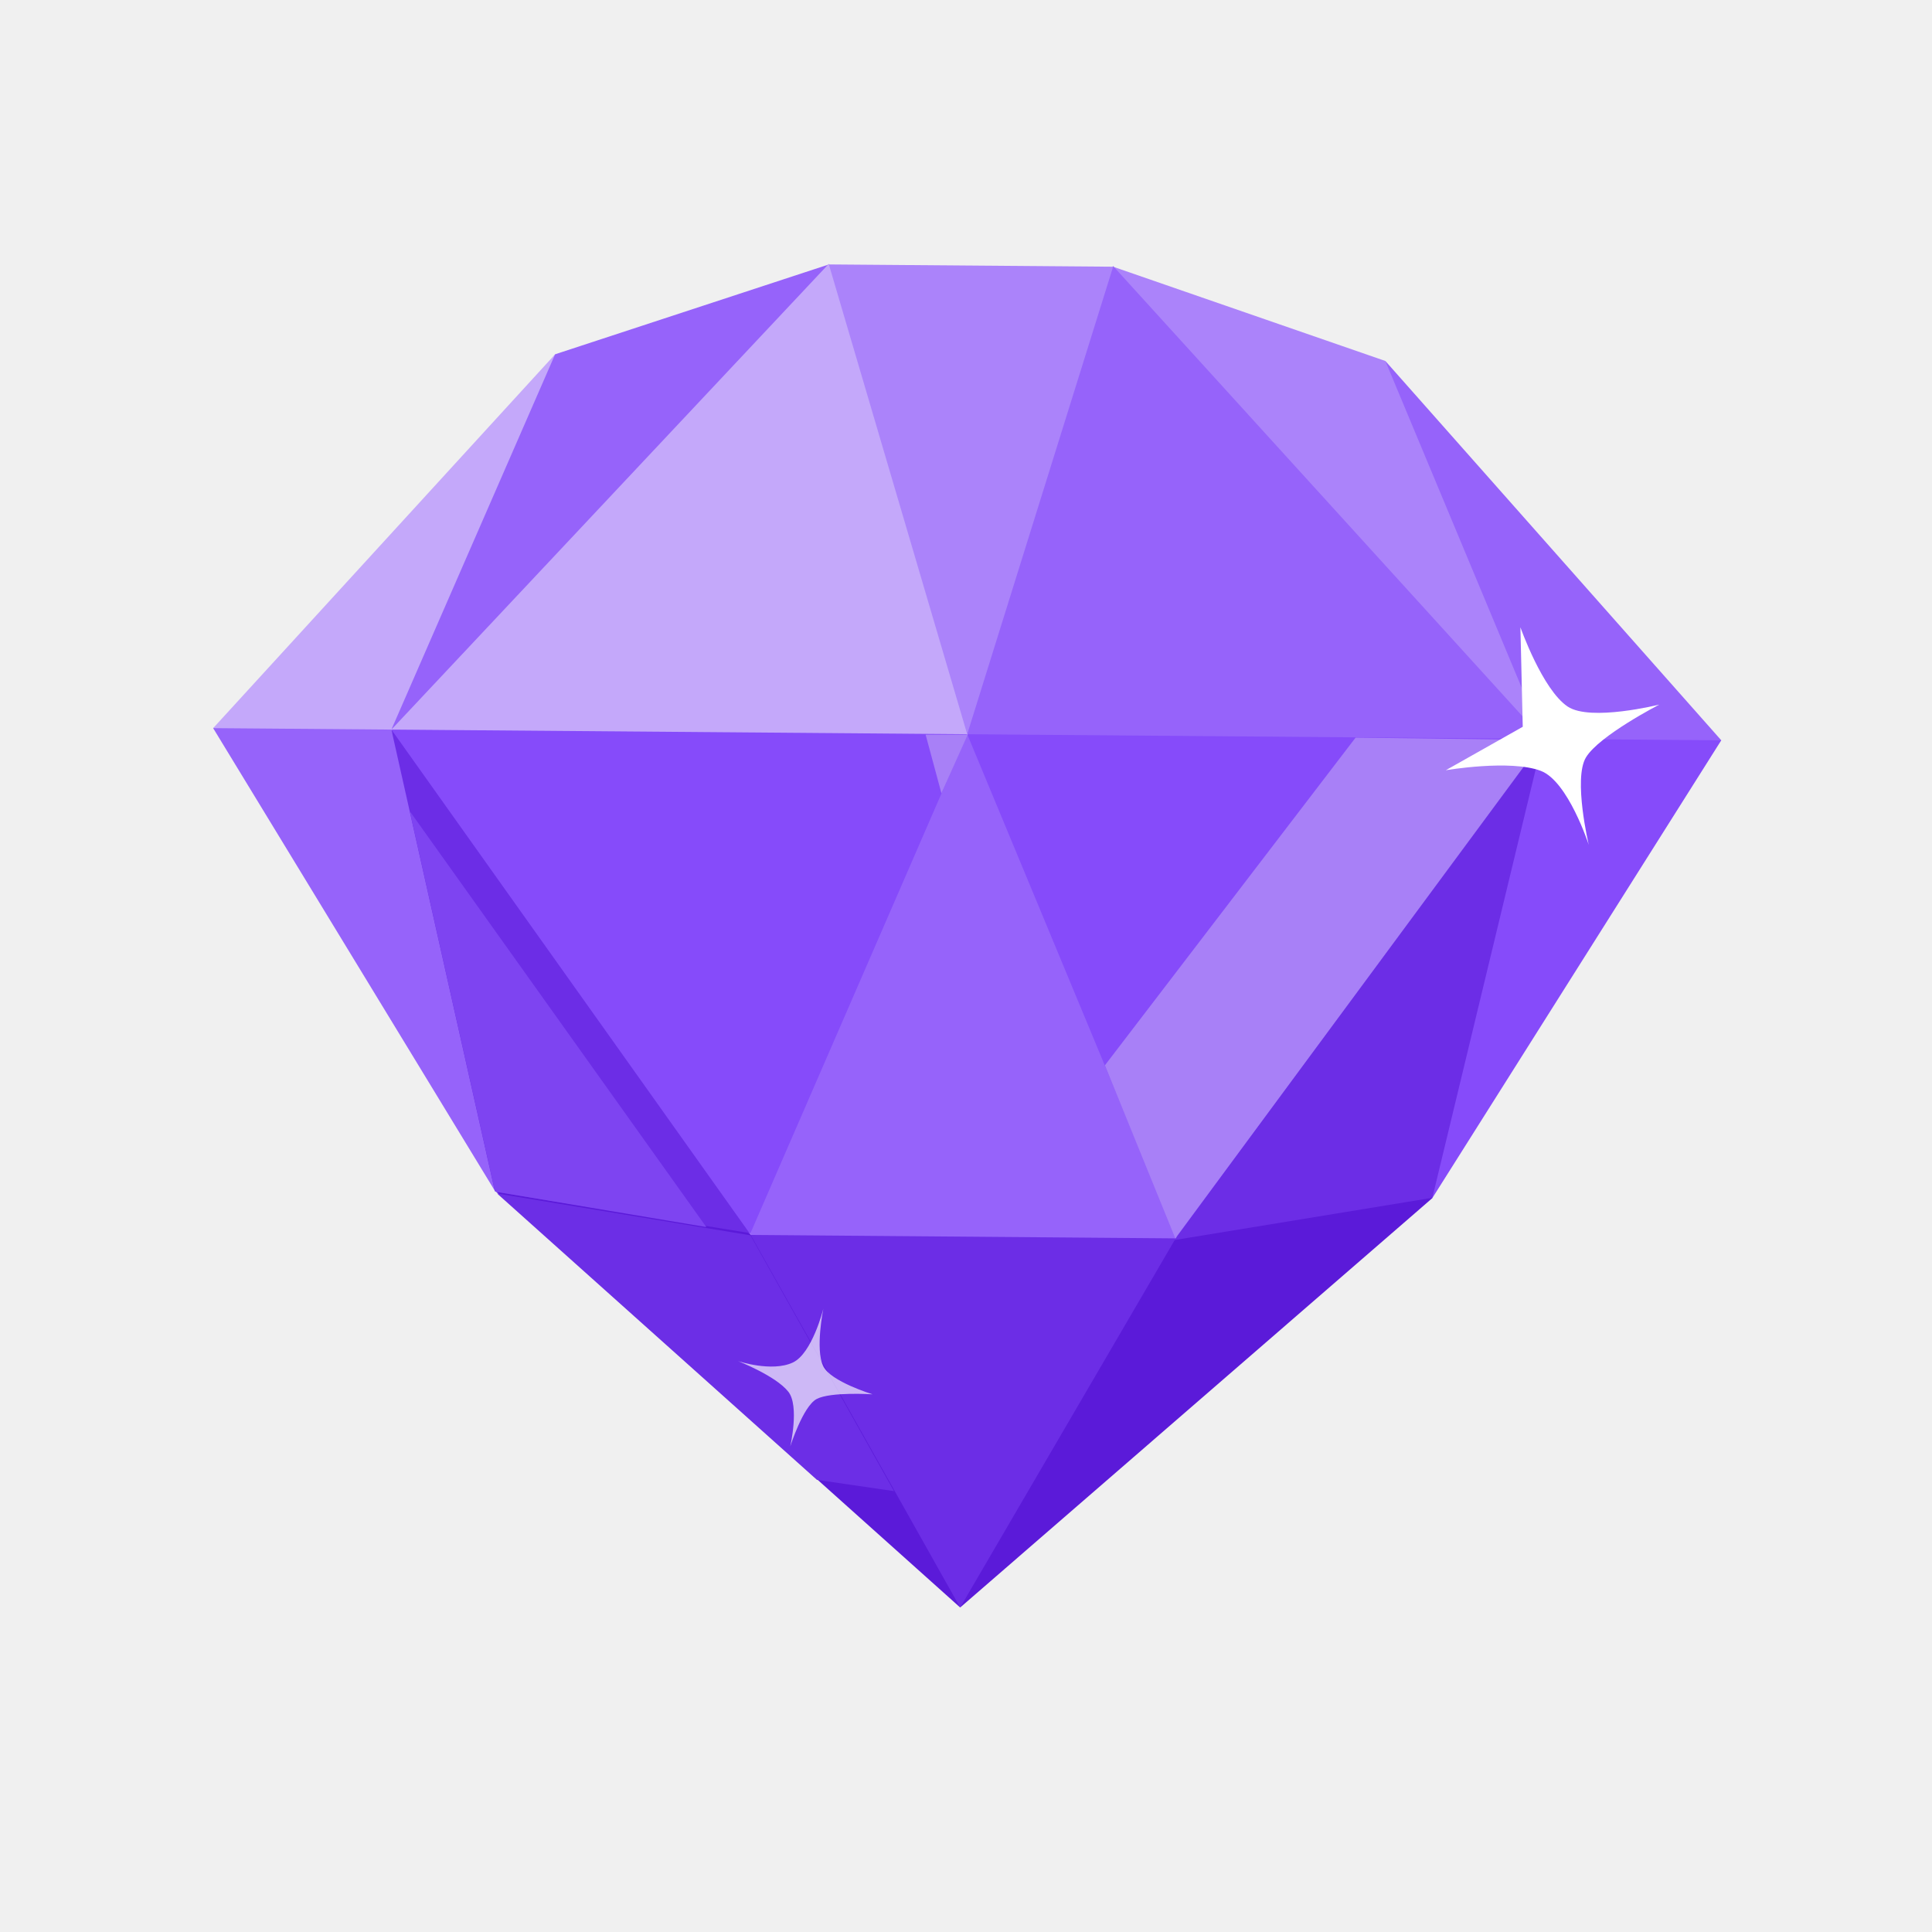
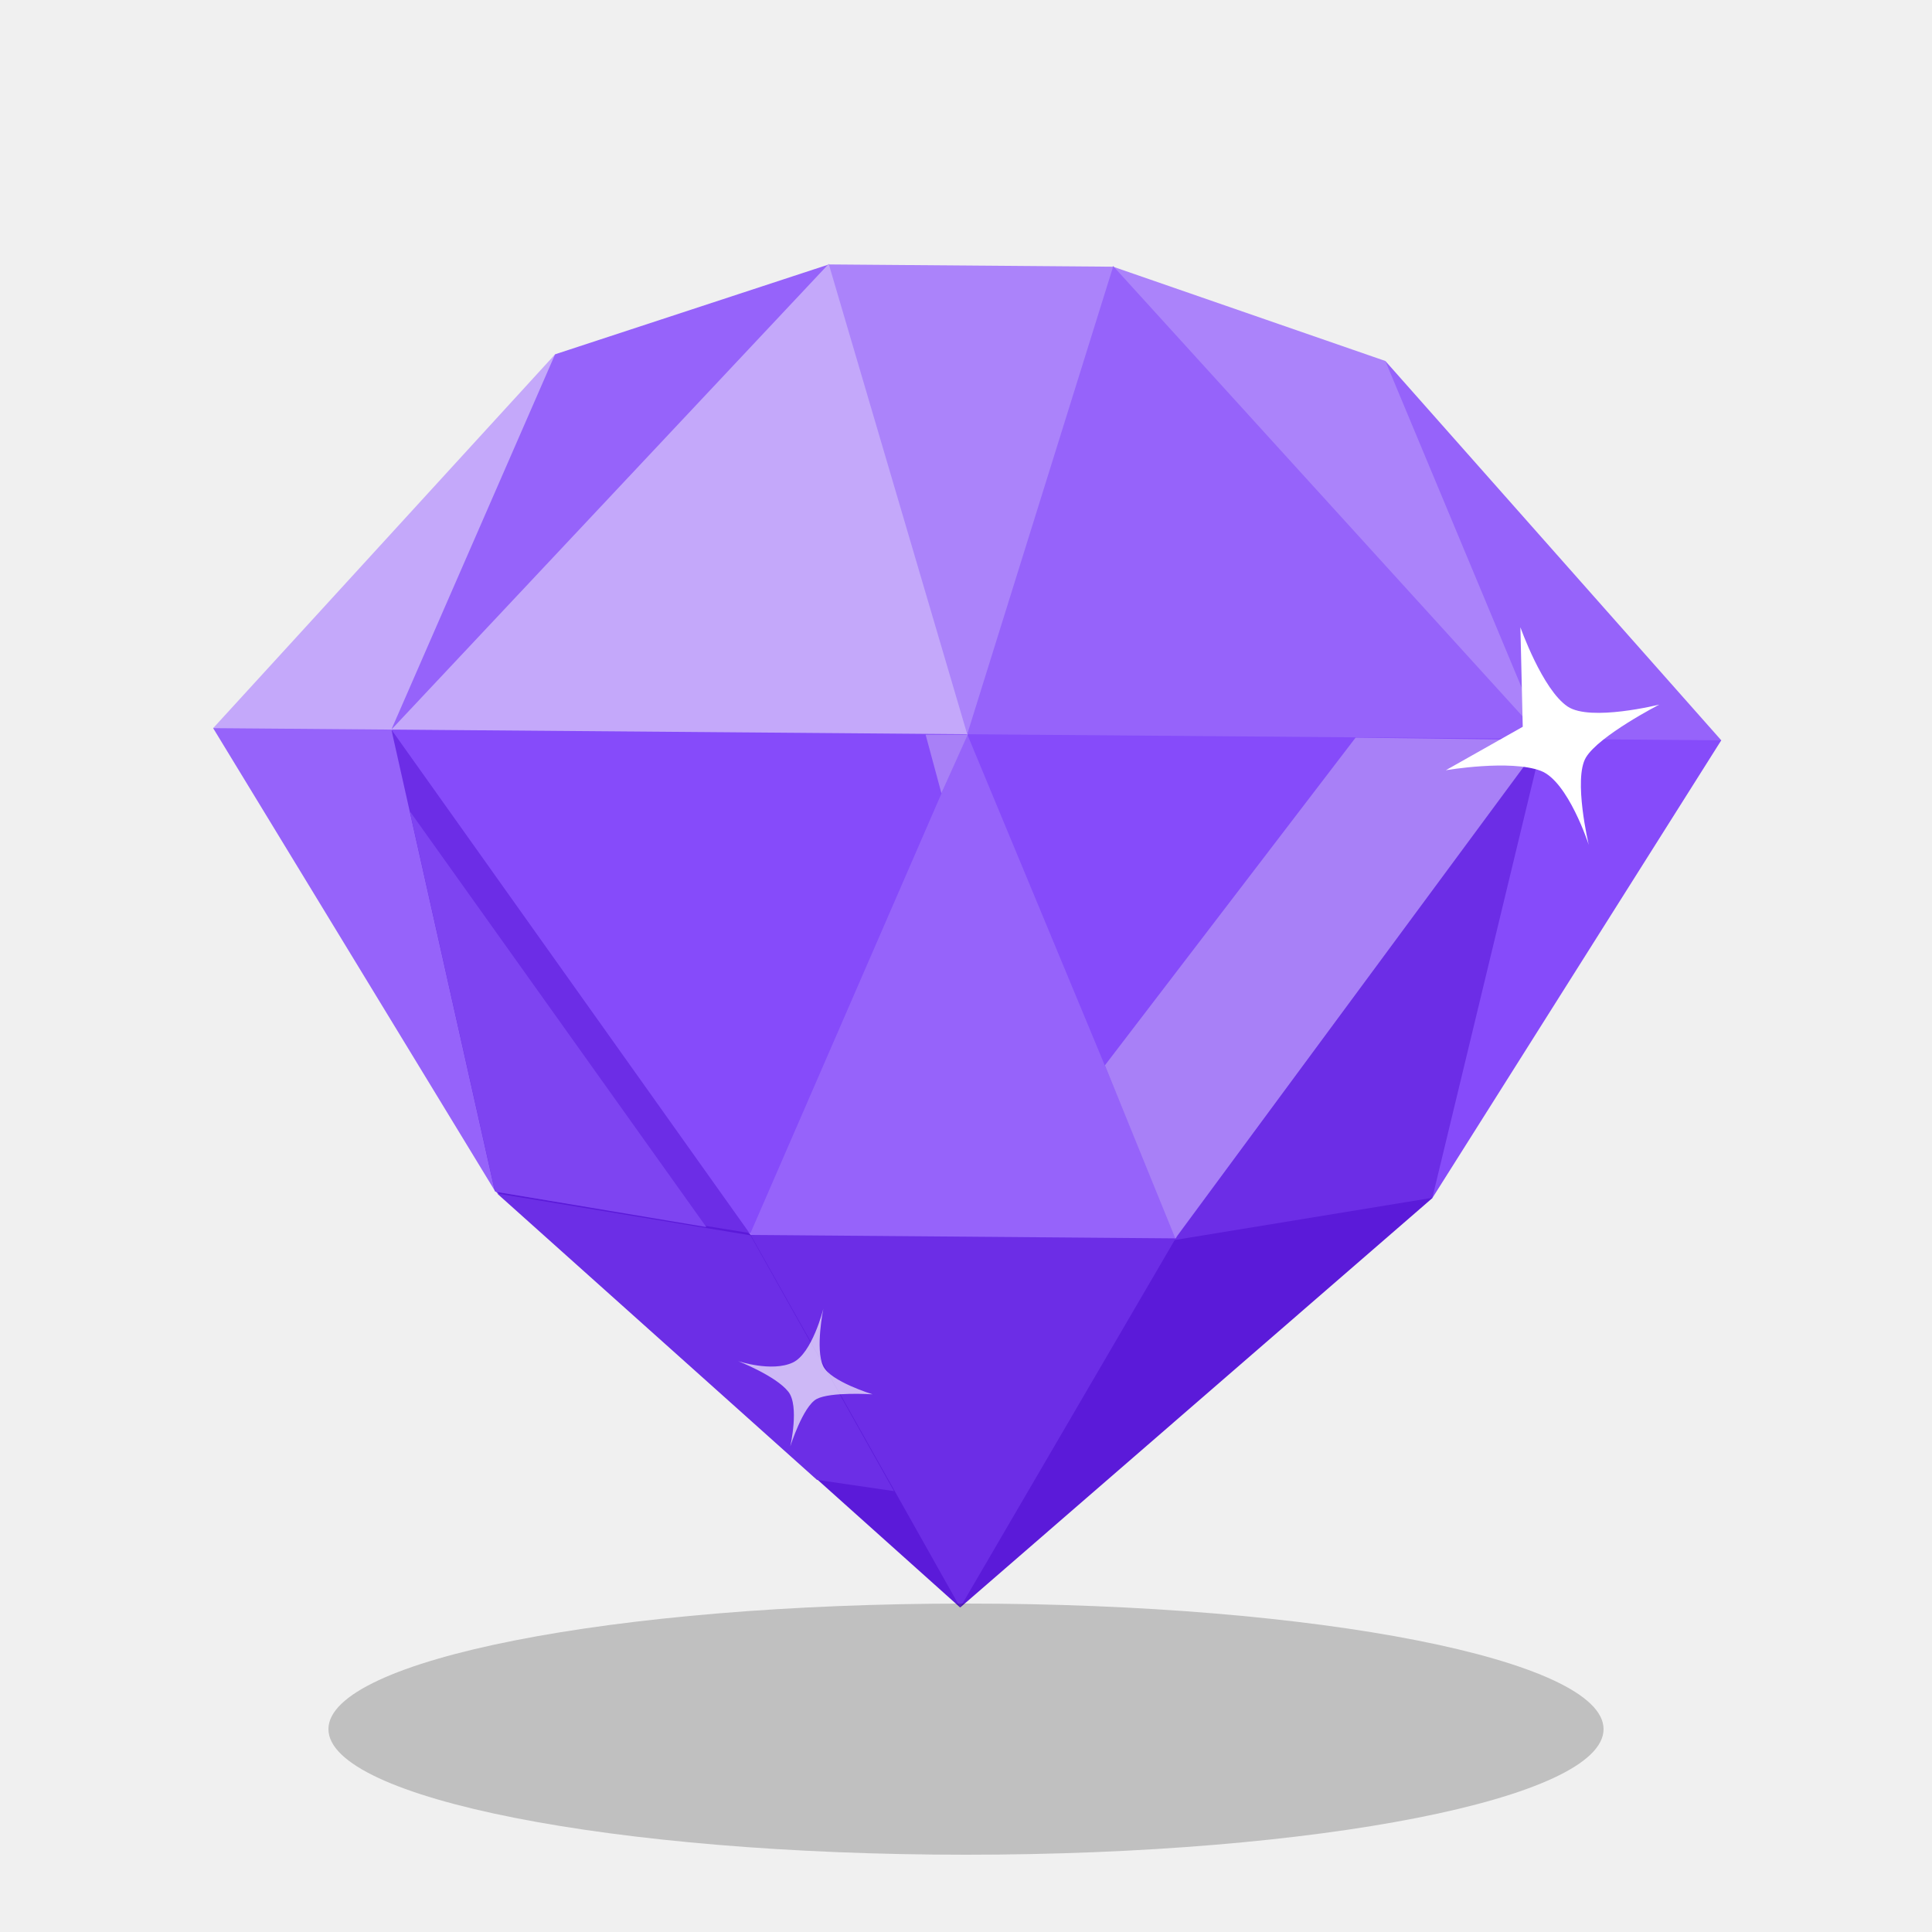
- <svg xmlns="http://www.w3.org/2000/svg" viewBox="0 0 130 130" width="100" height="100" preserveAspectRatio="xMidYMid meet" style="width: 100%; height: 100%; transform: translate3d(0px, 0px, 0px);">
-   <defs>
-     <clipPath id="__lottie_element_1985">
-       <rect width="130" height="130" x="0" y="0" />
-     </clipPath>
-   </defs>
-   <g clip-path="url(#__lottie_element_1985)">
-     <g transform="matrix(0.1149963,0.0009266337,-0.0009266337,0.1149963,3.179925,8.139904)" opacity="1" style="display: block;">
-       <g opacity="1" transform="matrix(1,0,0,1,331.102,217.36)">
-         <path fill="rgb(150,99,250)" fill-opacity="1" d=" M-32.849,-83.247 C-92.519,2.823 -119.689,74.415 -126.884,137.109 C-8.613,77.491 83.899,-46.57 126.884,-137.109 C126.884,-137.109 -32.849,-83.247 -32.849,-83.247z" />
-       </g>
-       <g opacity="1" transform="matrix(1,0,0,1,372.683,228.382)">
-         <path fill="rgb(196,168,250)" fill-opacity="1" d=" M-168.465,126.087 C-56.155,148.524 56.155,148.524 168.465,126.087 C162.701,51.168 131.212,-76.287 85.304,-148.524 C85.304,-148.524 -168.465,126.087 -168.465,126.087z" />
-       </g>
-       <g opacity="1" transform="matrix(1,0,0,1,185.978,477.335)">
-         <path fill="rgb(150,99,250)" fill-opacity="1" d=" M80.877,146.39 C86.049,80.528 55.469,-18.119 18.239,-122.866 C-12.102,-146.391 -47.42,-143.435 -86.049,-122.866 C-86.049,-122.866 80.877,146.39 80.877,146.39z" />
-       </g>
-       <g opacity="1" transform="matrix(1,0,0,1,404.45,744.983)">
-         <path fill="rgb(91,26,217)" fill-opacity="1" d=" M12.03,-97.079 C12.03,-97.079 11.617,-97.648 11.617,-97.648 C11.617,-97.648 -47.744,-124.341 -47.744,-124.341 C-47.744,-124.341 -136.697,-120.466 -136.697,-120.466 C-136.697,-120.466 136.697,120.466 136.697,120.466 C117.898,38.25 81.929,-36.647 12.03,-97.079z" />
-       </g>
-       <g opacity="1" transform="matrix(1,0,0,1,372.683,501.187)">
-         <path fill="rgb(134,75,250)" fill-opacity="1" d=" M168.465,-146.717 C138.87,-30.336 100.543,72.487 43.797,146.717 C-43.085,72.746 -113.839,-25.066 -168.465,-146.717 C-168.465,-146.717 168.465,-146.717 168.465,-146.717z" />
-       </g>
-       <g opacity="1" transform="matrix(1,0,0,1,310.143,500.902)">
-         <path fill="rgb(108,45,230)" fill-opacity="1" d=" M-105.925,-146.432 C-105.925,-146.432 -43.289,122.823 -43.289,122.823 C-43.289,122.823 -42.39,123.615 -42.39,123.615 C-42.39,123.615 105.925,146.432 105.925,146.432 C105.925,146.432 -105.925,-146.432 -105.925,-146.432z" />
-       </g>
-       <g opacity="1" transform="matrix(1,0,0,1,751.195,217.36)">
-         <path fill="rgb(171,131,250)" fill-opacity="1" d=" M32.85,-83.247 C88.962,6.303 120.307,79.755 126.885,137.109 C22.758,73.275 -64.792,-52.581 -126.884,-137.109 C-126.884,-137.109 32.85,-83.247 32.85,-83.247z" />
-       </g>
-       <g opacity="1" transform="matrix(1,0,0,1,709.615,236.083)">
-         <path fill="rgb(150,99,250)" fill-opacity="1" d=" M168.466,118.386 C52.95,151.724 -59.794,156.225 -168.466,118.386 C-157.638,34.94 -126.281,-90.615 -85.305,-156.225 C-85.305,-156.225 168.466,118.386 168.466,118.386z" />
-       </g>
-       <g opacity="1" transform="matrix(1,0,0,1,883.206,257.909)">
-         <path fill="rgb(150,99,250)" fill-opacity="1" d=" M-99.161,-123.796 C-99.161,-123.796 -5.127,96.561 -5.127,96.561 C29.989,123.796 64.629,114.29 99.161,96.561 C99.161,96.561 -99.161,-123.796 -99.161,-123.796z" />
-       </g>
-       <g opacity="1" transform="matrix(1,0,0,1,199.091,244.291)">
-         <path fill="rgb(196,168,250)" fill-opacity="1" d=" M99.161,-110.178 C99.161,-110.178 5.126,110.178 5.126,110.178 C5.126,110.178 -99.162,110.178 -99.162,110.178 C-99.162,110.178 99.161,-110.178 99.161,-110.178z" />
-       </g>
-       <g opacity="1" transform="matrix(1,0,0,1,888.811,489.097)">
-         <path fill="rgb(134,75,250)" fill-opacity="1" d=" M-73.368,134.628 C-93.557,65.806 -63.256,-28.748 -10.73,-134.628 C-10.73,-134.628 93.557,-134.628 93.557,-134.628 C93.557,-134.628 -73.368,134.628 -73.368,134.628z" />
-       </g>
-       <g opacity="1" transform="matrix(1,0,0,1,709.615,501.187)">
-         <path fill="rgb(134,75,250)" fill-opacity="1" d=" M-168.466,-146.717 C-145.17,-29.426 -108.323,73.409 -43.798,146.717 C37.178,86.074 105.562,-20.356 168.465,-146.717 C168.465,-146.717 -168.466,-146.717 -168.466,-146.717z" />
-       </g>
-       <g opacity="1" transform="matrix(1,0,0,1,678.321,737.315)">
-         <path fill="rgb(91,26,217)" fill-opacity="1" d=" M-137.172,128.134 C-137.172,128.134 137.121,-113.589 137.121,-113.589 C137.121,-113.589 137.172,-113.804 137.172,-113.804 C97.116,-127.986 50.685,-128.133 -14.15,-87.758 C-75.372,-26.723 -114.879,46.051 -137.172,128.134z" />
-       </g>
-       <g opacity="1" transform="matrix(1,0,0,1,771.126,502.013)">
-         <path fill="rgb(108,45,230)" fill-opacity="1" d=" M-105.308,145.891 C-105.863,146.438 -106.403,146.994 -106.955,147.543 C-106.955,147.543 44.367,121.496 44.367,121.496 C44.367,121.496 106.955,-147.543 106.955,-147.543 C106.955,-147.543 -105.308,145.891 -105.308,145.891z" />
-       </g>
-       <g opacity="1" transform="matrix(1,0,0,1,541.149,217.36)">
-         <path fill="rgb(171,131,250)" fill-opacity="1" d=" M-83.161,-137.109 C-83.161,-137.109 -0.001,137.109 -0.001,137.109 C-0.001,137.109 83.161,-137.109 83.161,-137.109 C83.161,-137.109 -83.161,-137.109 -83.161,-137.109z" />
-       </g>
-       <g opacity="1" transform="matrix(1,0,0,1,541.149,730.628)">
-         <path fill="rgb(108,45,230)" fill-opacity="1" d=" M124.35,-82.167 C37.086,-134.82 -45.595,-132.186 -124.35,-82.167 C-124.35,-82.167 0,134.82 0,134.82 C0,134.82 124.35,-82.167 124.35,-82.167z" />
-       </g>
-       <g opacity="1" transform="matrix(1,0,0,1,541.149,501.465)">
-         <path fill="rgb(150,99,250)" fill-opacity="1" d=" M124.669,146.438 C124.669,146.438 0,-146.996 0,-146.996 C0,-146.996 -124.669,146.438 -124.669,146.438 C-124.669,146.438 -124.351,146.996 -124.351,146.996 C-124.351,146.996 124.35,146.996 124.35,146.996 C124.35,146.996 124.669,146.438 124.669,146.438z" />
-       </g>
-     </g>
-     <g class="1" transform="matrix(0.09999665,0.0008186927,-0.0008186927,0.09999665,64.97471,66.94521)" opacity="1" style="display: none;">
-       <g opacity="1" transform="matrix(1,0,0,1,0,0)">
-         <path fill="rgb(239,231,254)" fill-opacity="1" d=" M-283.775,-432.245 C-283.775,-432.245 -322.564,-389.213 -322.564,-389.213 C-322.564,-389.213 -419,-178.872 -419,-178.872 C-419,-178.872 -388.751,-179.107 -388.751,-179.107 C-388.751,-179.107 -283.775,-432.245 -283.775,-432.245z" />
-       </g>
-     </g>
-     <g class="2" transform="matrix(0.09998762,0.001573795,-0.001573795,0.09998762,64.95139,67.83094)" opacity="1" style="display: none;">
-       <g opacity="1" transform="matrix(1,0,0,1,0,0)">
-         <path fill="rgb(239,231,254)" fill-opacity="1" d=" M-9.502,-208.413 C-9.502,-208.413 -9.575,-208.797 -9.575,-208.797 C-9.575,-208.797 -23.109,-181.846 -23.109,-181.846 C-23.109,-181.846 -1.118,-182.094 -1.118,-182.094 C-1.118,-182.094 -1.288,-182.176 -1.288,-182.176 C-1.288,-182.176 -9.502,-208.413 -9.502,-208.413z" />
-       </g>
-     </g>
-     <g transform="matrix(0.09999365,0.001126894,-0.001126894,0.09999365,64.9761,66.65984)" opacity="1" style="display: block;">
-       <g opacity="1" transform="matrix(1,0,0,1,0,0)">
-         <path fill="rgb(168,128,247)" fill-opacity="1" d=" M-0.508,-172.288 C-0.508,-172.288 -28.869,-171.921 -28.869,-171.921 C-28.869,-171.921 -17.778,-132.601 -17.778,-132.601 C-17.778,-132.601 -0.538,-172.312 -0.538,-172.312 C-0.538,-172.312 -0.595,-172.146 -0.595,-172.146 C-0.595,-172.146 -0.508,-172.288 -0.508,-172.288z" />
-       </g>
-     </g>
-     <g transform="matrix(0.09999942,0.0003380282,-0.0003380282,0.09999942,64.99857,64.95036)" opacity="1" style="display: block;">
-       <g opacity="1" transform="matrix(1,0,0,1,0,0)">
-         <path fill="rgb(126,68,241)" fill-opacity="1" d=" M-374.608,-102.418 C-374.608,-102.418 -316.39,153.237 -316.39,153.237 C-316.39,153.237 -316.182,153.406 -316.182,153.406 C-316.182,153.406 -174.097,176.78 -174.097,176.78 C-174.097,176.78 -374.608,-102.418 -374.608,-102.418z" />
-       </g>
-     </g>
-     <g transform="matrix(0.09999999,0.00000816163,-0.00000816163,0.09999999,65,64.53696)" opacity="1" style="display: block;">
-       <g opacity="1" transform="matrix(1,0,0,1,0,0)">
-         <path fill="rgb(108,46,230)" fill-opacity="1" d=" M-315.5,157.75 C-315.5,157.75 -100.268,350.399 -100.268,350.399 C-100.268,350.399 -48.411,357.989 -48.411,357.989 C-48.411,357.989 -145,185.875 -145,185.875 C-145,185.875 -315.5,157.75 -315.5,157.75z" />
-       </g>
-     </g>
-     <g transform="matrix(0.09999979,0.0002053837,-0.0002053837,0.09999979,64.99963,64.73116)" opacity="1" style="display: block;">
-       <g opacity="1" transform="matrix(1,0,0,1,0,0)">
-         <path fill="rgb(168,128,247)" fill-opacity="1" d=" M93.605,69.341 C93.605,69.341 141.226,185.628 141.226,185.628 C141.226,185.628 388.257,-150.177 388.257,-150.177 C388.257,-150.177 261.831,-151.512 261.831,-151.512 C261.831,-151.512 93.605,69.341 93.605,69.341z" />
-       </g>
-     </g>
-     <g transform="matrix(0.4924656,0.1359656,-0.1359656,0.4924656,18.77871,106.247)" opacity="0.657" style="display: block;">
-       <g opacity="1" transform="matrix(1,0,0,1,0,0)">
-         <path fill="rgb(255,255,255)" fill-opacity="1" d=" M59.625,-53.375 C59.625,-53.375 59.993,-47.982 61.614,-46.098 C63.076,-44.399 68.875,-44.25 68.875,-44.25 C68.875,-44.25 63.461,-43.13 61.941,-41.695 C60.461,-40.297 60.25,-34.75 60.25,-34.75 C60.25,-34.75 60.019,-40.208 58.091,-41.624 C55.936,-43.208 50.625,-43.75 50.625,-43.75 C50.625,-43.75 55.304,-43.499 57.634,-45.489 C59.783,-47.325 59.625,-53.375 59.625,-53.375z" />
-       </g>
-     </g>
-     <g transform="matrix(0.7933335,-0.2202835,0.2202835,0.7933335,66.75996,97.68732)" opacity="1" style="display: block;">
-       <g opacity="1" transform="matrix(1,0,0,1,0,0)">
-         <path fill="rgb(255,255,255)" fill-opacity="1" d=" M59.625,-53.375 C59.625,-53.375 59.993,-47.982 61.614,-46.098 C63.076,-44.399 68.875,-44.25 68.875,-44.25 C68.875,-44.25 63.461,-43.13 61.941,-41.695 C60.461,-40.297 60.25,-34.75 60.25,-34.75 C60.25,-34.75 60.019,-40.208 58.091,-41.624 C55.936,-43.208 50.625,-43.75 50.625,-43.75 C50.625,-43.75 57.634,-45.489 57.634,-45.489 C57.634,-45.489 59.625,-53.375 59.625,-53.375z" />
-       </g>
-     </g>
+ <svg xmlns="http://www.w3.org/2000/svg" width="100" height="100" viewBox="0 0 100 100" fill="none">
+   <path d="M28.734 18.338C23.394 25.909 20.939 32.222 20.258 37.763C30.763 32.574 39.035 21.665 42.902 13.687L28.734 18.338Z" fill="#9663FA" />
+   <path d="M20.258 37.763C30.177 39.828 40.112 39.908 50.063 38.003C49.606 31.372 46.912 20.075 42.902 13.652L20.258 37.763Z" fill="#C4A8FA" />
+   <path d="M25.607 61.626C26.112 55.803 23.477 47.055 20.258 37.763C17.591 35.66 14.465 35.897 11.033 37.689L25.607 61.626Z" fill="#9663FA" />
+   <path d="M38.825 63.871L38.789 63.821L33.557 61.417L25.686 61.696L49.698 83.204C48.094 75.918 44.966 69.267 38.825 63.871Z" fill="#5B1AD9" />
+   <path d="M50.063 38.003C47.362 48.277 43.898 57.345 38.825 63.871C31.193 57.266 25.004 48.563 20.258 37.763L50.063 38.003Z" fill="#864BFA" />
+   <path d="M20.258 37.763L25.607 61.626L25.686 61.696L38.789 63.82L20.258 37.763Z" fill="#6C2DE6" />
+   <path d="M71.706 18.684C76.606 26.645 79.326 33.165 79.867 38.243C70.702 32.522 63.047 21.327 57.615 13.805L71.706 18.684Z" fill="#AB83FA" />
+   <path d="M79.867 38.243C69.625 41.11 59.649 41.428 50.063 38.003C51.08 30.629 53.943 19.545 57.615 13.771L79.867 38.243Z" fill="#9663FA" />
+   <path d="M71.706 18.684L79.867 38.243C82.954 40.678 86.025 39.861 89.092 38.318L71.706 18.684Z" fill="#9663FA" />
+   <path d="M28.733 18.337L20.258 37.763L11.033 37.689L28.733 18.337Z" fill="#C4A8FA" />
+   <path d="M74.135 62.017C72.398 55.914 75.145 47.572 79.867 38.243L89.092 38.318L74.135 62.017Z" fill="#864BFA" />
+   <path d="M50.063 38.003C52.04 48.395 55.226 57.518 60.882 64.049C68.088 58.742 74.213 49.376 79.867 38.243L50.063 38.003Z" fill="#864BFA" />
+   <path d="M49.699 83.204L74.134 62.017L74.139 61.998C70.606 60.715 66.499 60.669 60.735 64.194C55.276 69.549 51.729 75.959 49.699 83.204Z" fill="#5B1AD9" />
+   <path d="M60.882 64.049C60.832 64.097 60.784 64.146 60.735 64.194L74.139 61.998L79.867 38.243L60.882 64.049Z" fill="#6C2DE6" />
+   <path d="M42.902 13.687L50.063 38.003L57.614 13.805L42.902 13.687Z" fill="#AB83FA" />
+   <path d="M60.853 64.098C53.171 59.378 45.856 59.552 38.853 63.921L49.699 83.204L60.853 64.098Z" fill="#6C2DE6" />
+   <path d="M60.882 64.049L50.063 38.003L38.825 63.871L38.853 63.921L60.853 64.098L60.882 64.049Z" fill="#9663FA" />
+   <path d="M50.092 38.024L47.91 38.028L48.729 41.062L50.09 38.022L50.085 38.035L50.092 38.024Z" fill="#A880F7" />
+   <path d="M21.21 41.986L25.622 61.667L25.637 61.68L36.561 63.515L21.21 41.986Z" fill="#7E44F1" />
+   <path d="M25.73 61.776L42.285 76.597L46.274 77.181L38.845 63.941L25.73 61.776Z" fill="#6C2EE6" />
+   <path d="M57.189 55.142L60.834 64.095L79.889 38.303L70.165 38.18L57.189 55.142Z" fill="#A880F7" />
+   <g opacity="0.657">
+     <path d="M42.615 67.745C42.615 67.745 42.19 69.827 42.607 70.71C42.983 71.506 45.164 72.169 45.164 72.169C45.164 72.169 42.996 72.027 42.27 72.412C41.564 72.787 40.904 74.866 40.904 74.866C40.904 74.866 41.387 72.774 40.805 72.036C40.154 71.211 38.199 70.45 38.199 70.45C38.199 70.45 39.945 71.034 41.036 70.524C42.042 70.053 42.615 67.745 42.615 67.745Z" fill="white" />
  </g>
+   <path d="M78.696 32.468C78.696 32.468 79.835 35.697 81.143 36.572C82.323 37.361 85.887 36.469 85.887 36.469C85.887 36.469 82.773 38.07 82.089 39.204C81.422 40.308 82.233 43.728 82.233 43.728C82.233 43.728 81.168 40.437 79.751 39.899C78.168 39.298 74.835 39.867 74.835 39.867L78.817 37.618L78.696 32.468Z" fill="white" />
+   <ellipse cx="50" cy="89.5" rx="33" ry="6.5" fill="black" fill-opacity="0.2" />
</svg>
